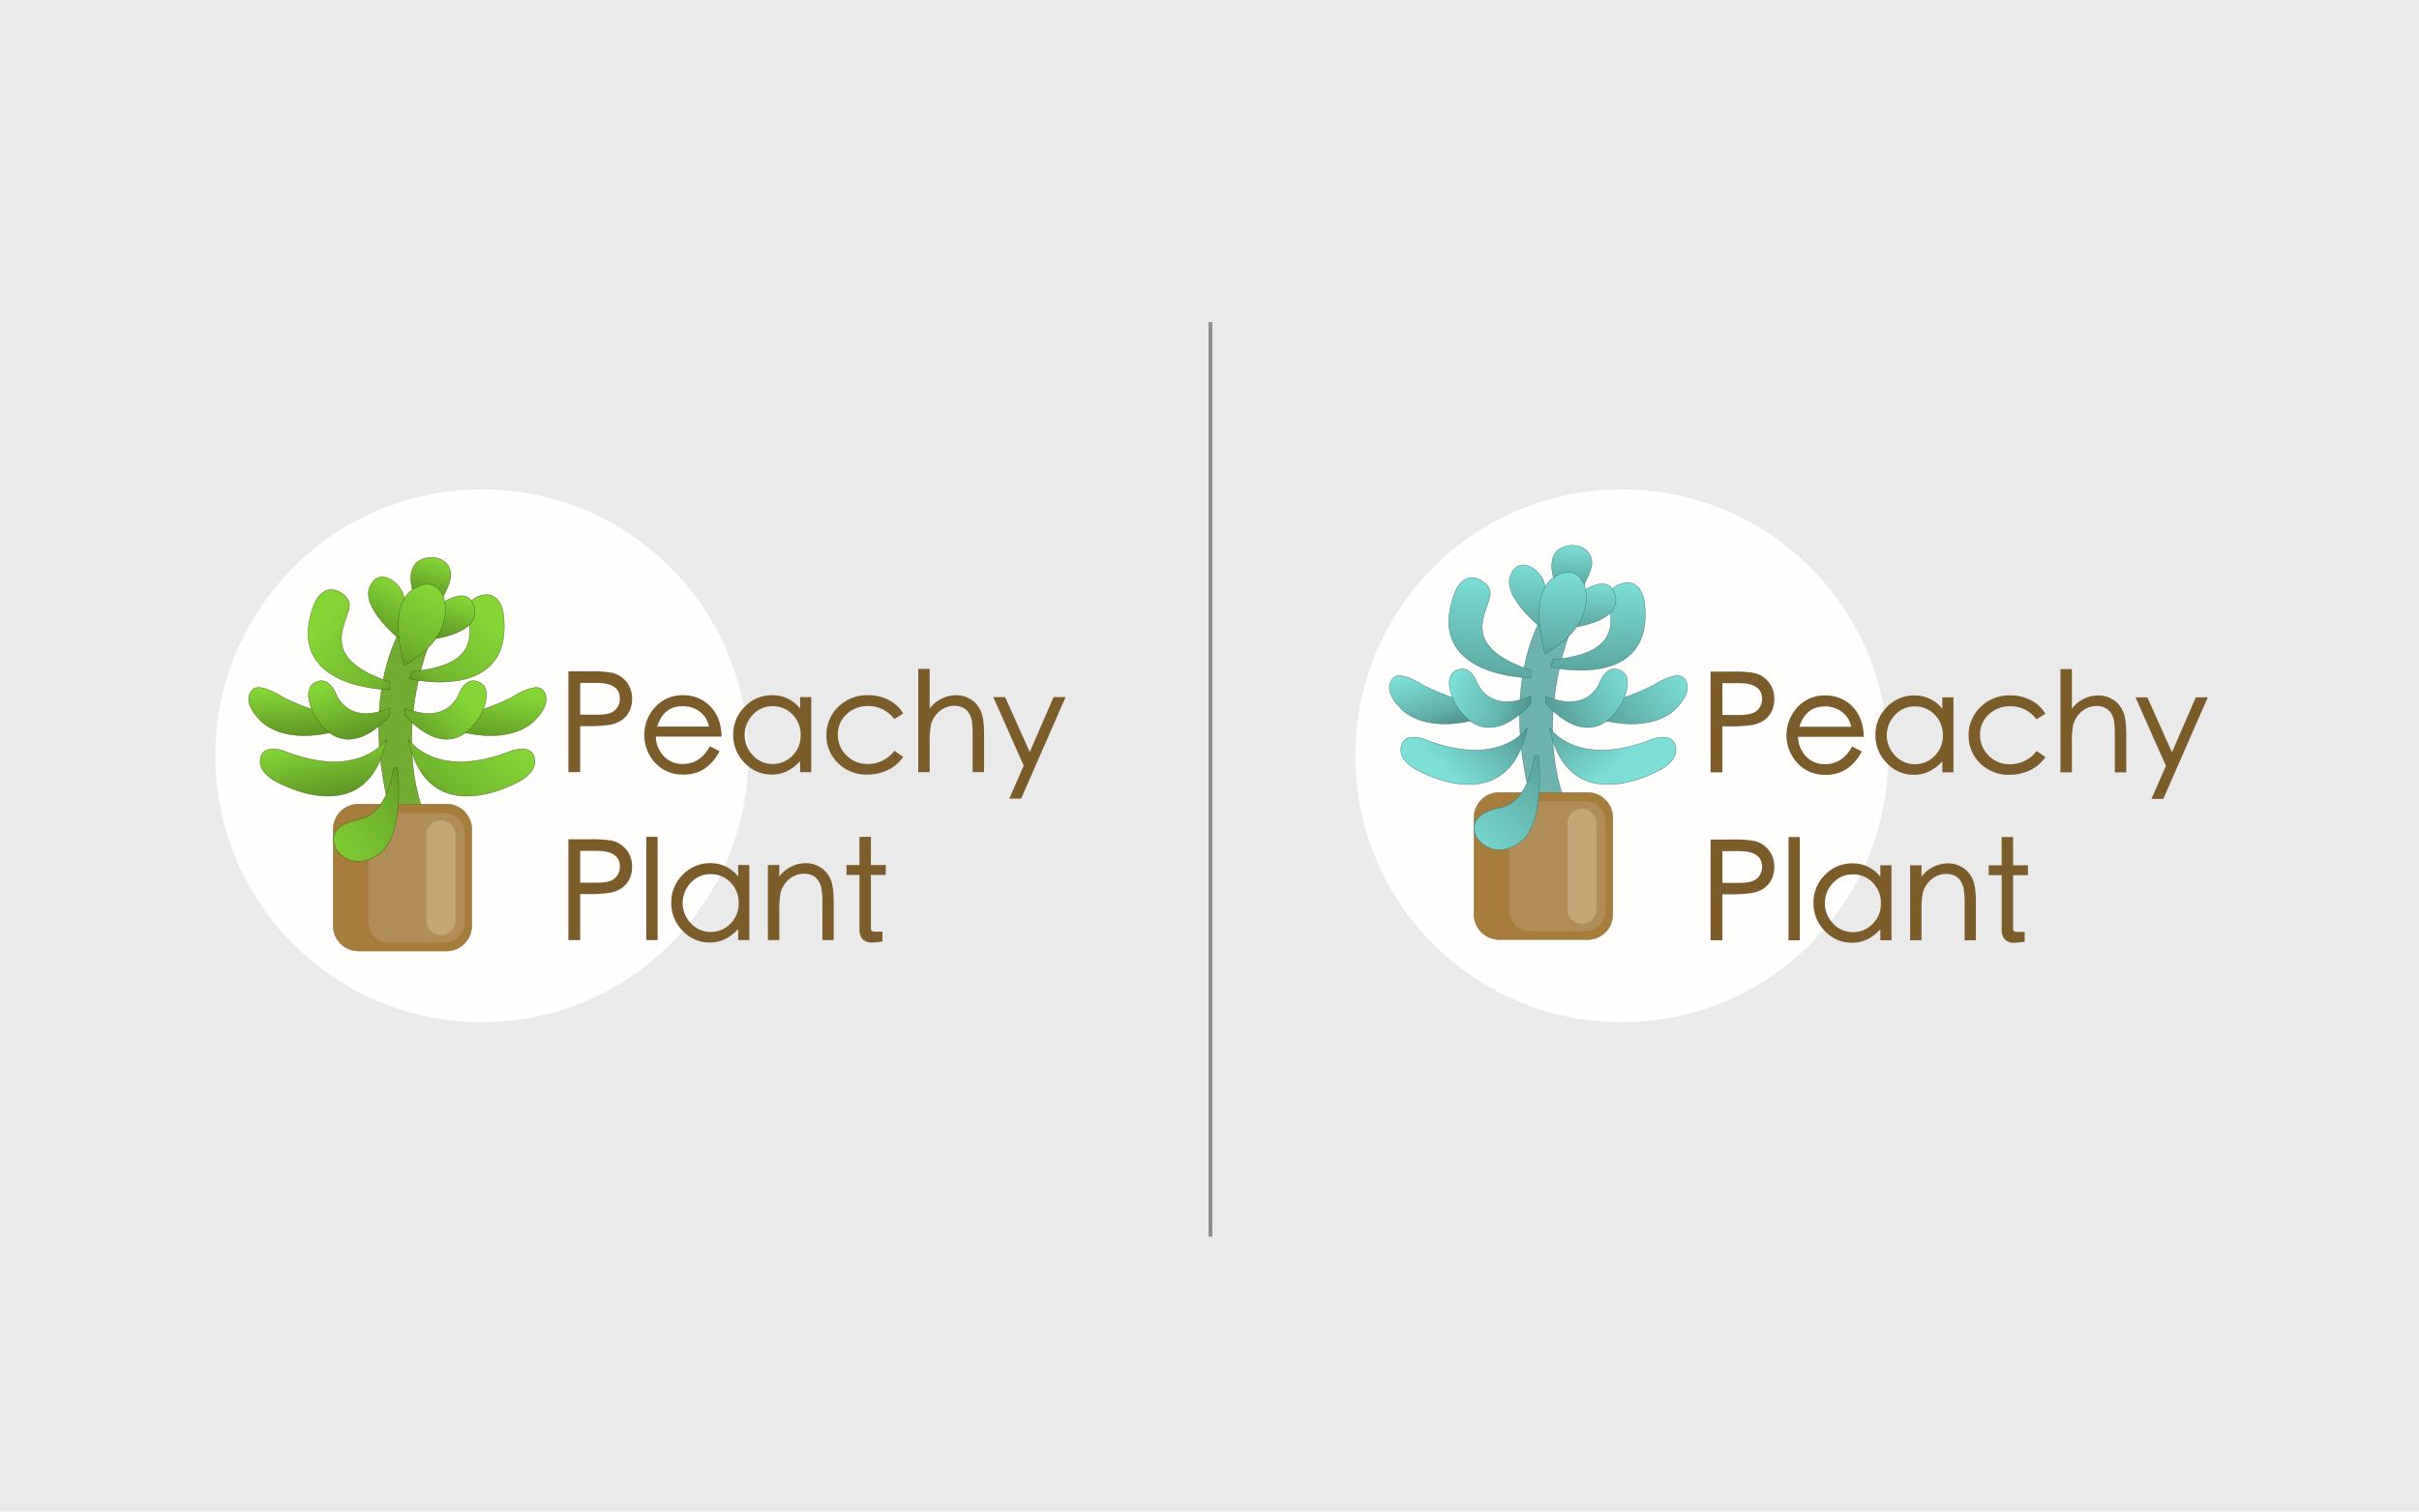
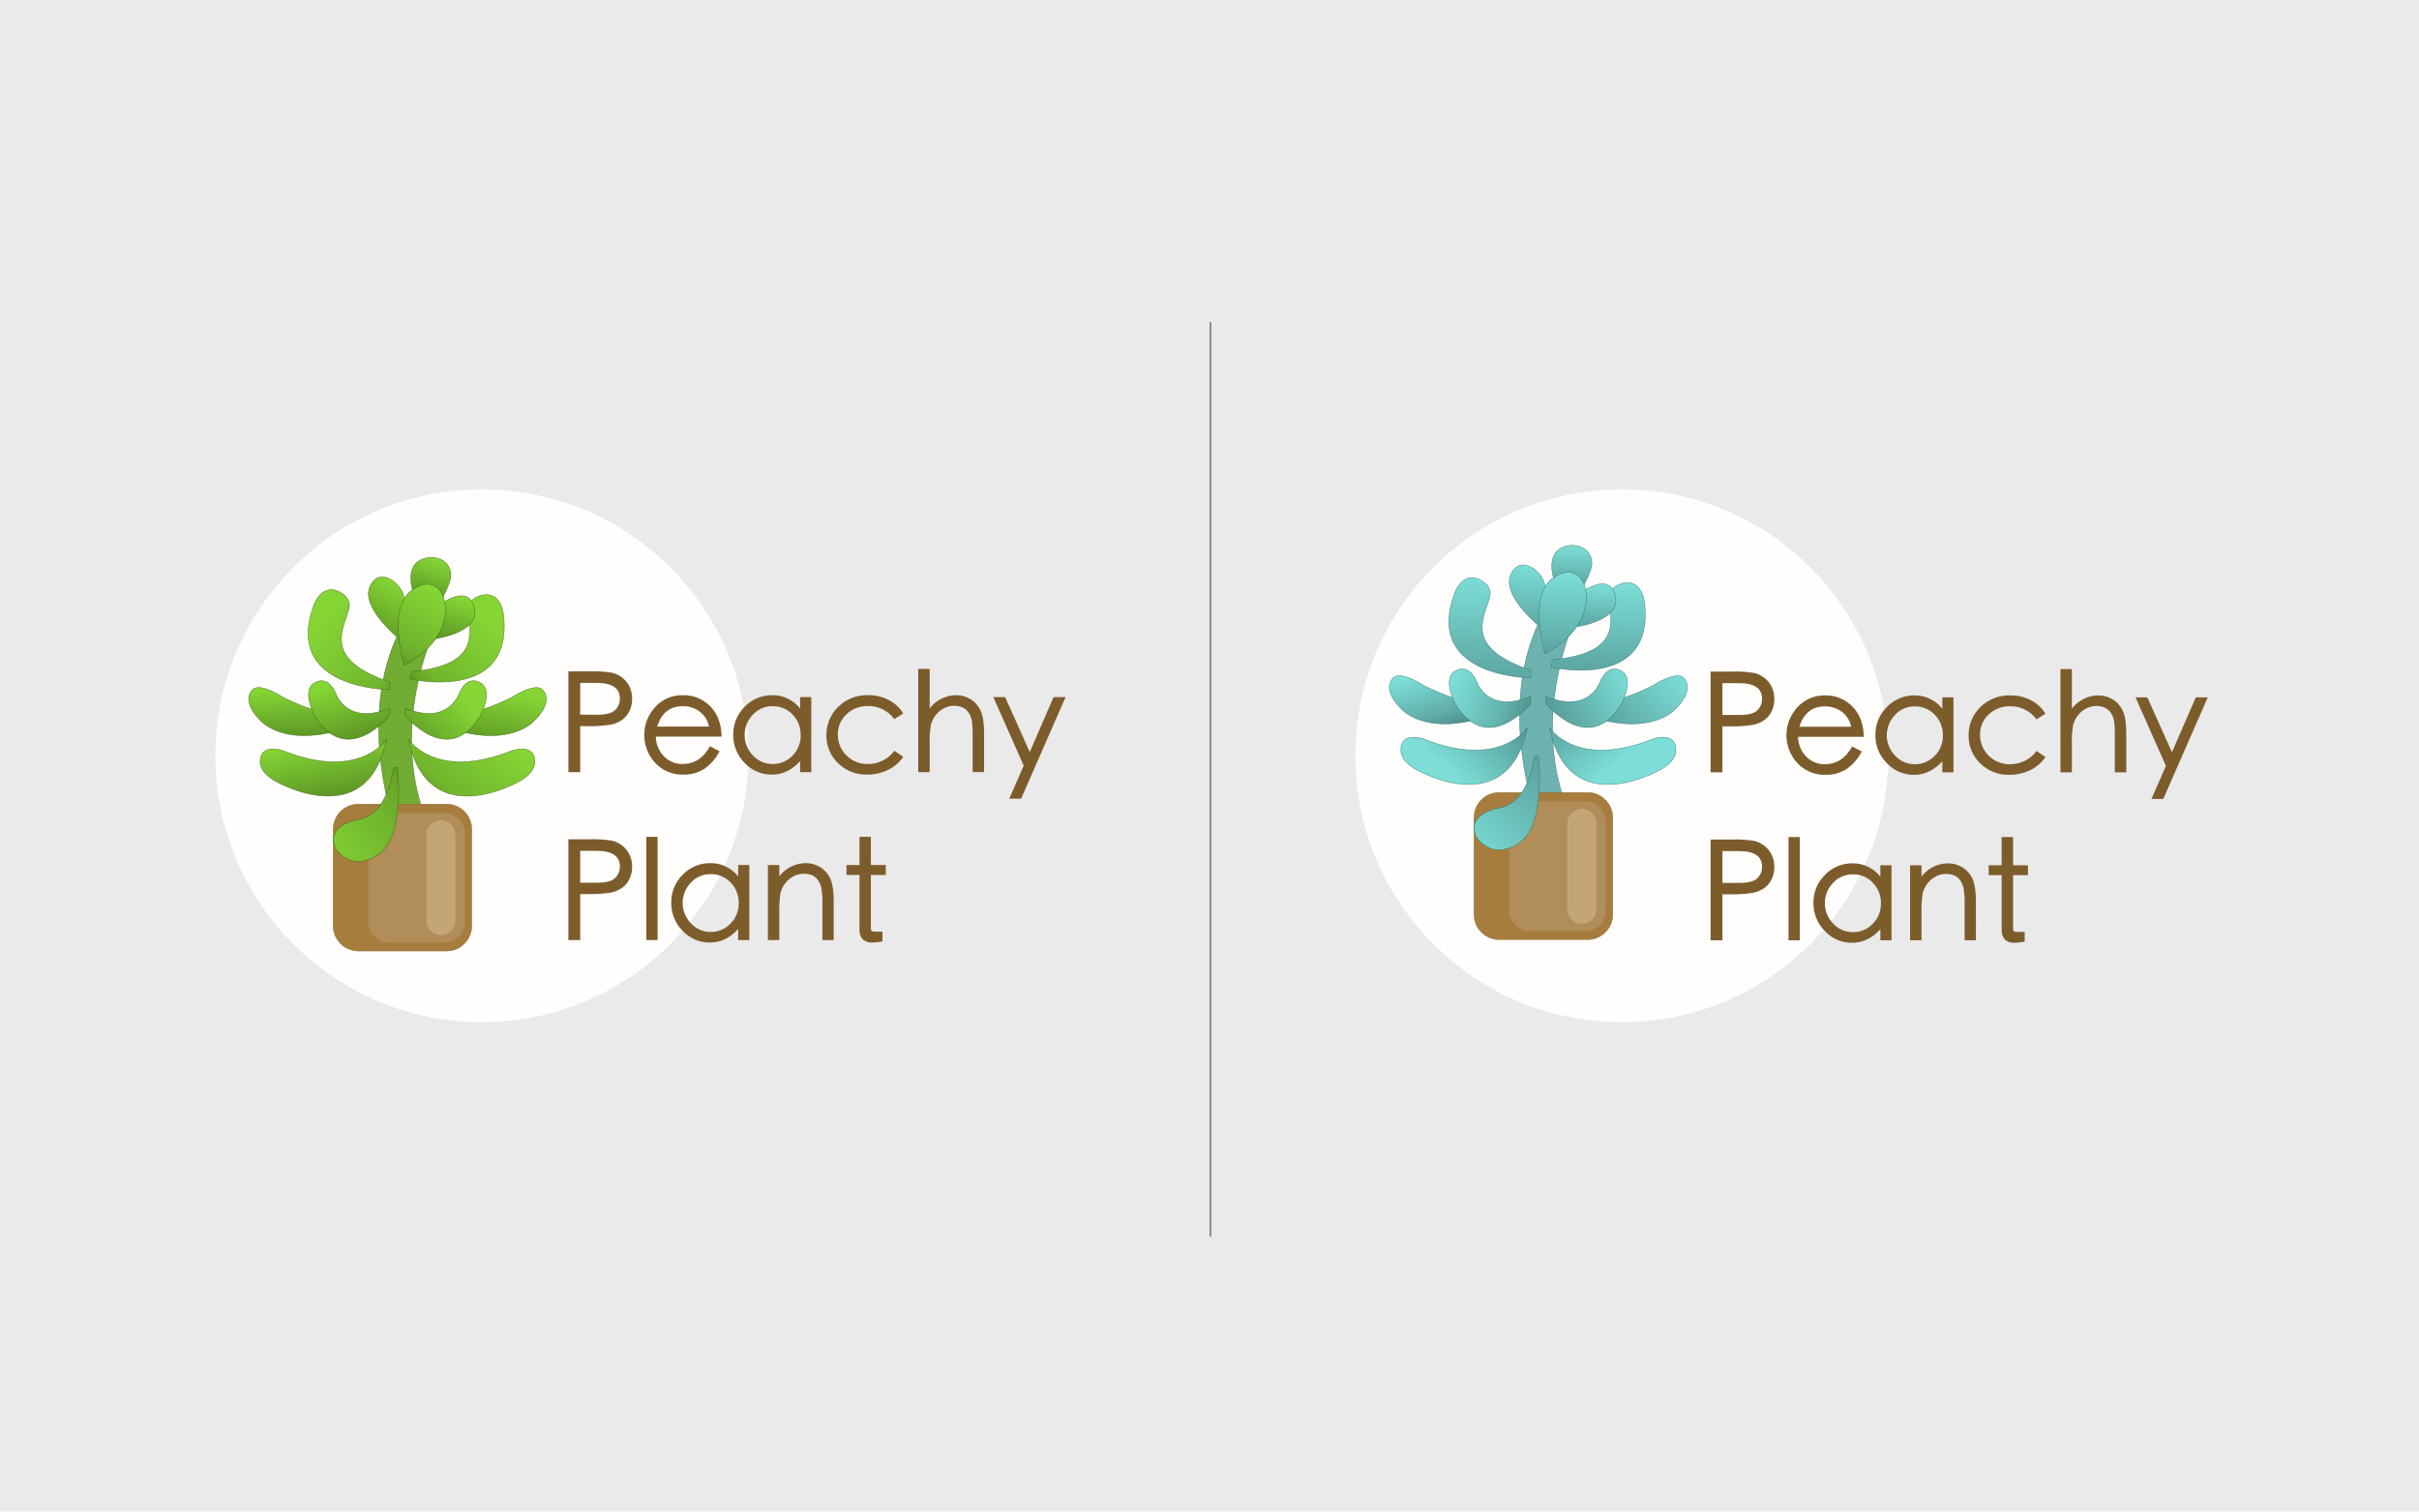
<svg xmlns="http://www.w3.org/2000/svg" xmlns:xlink="http://www.w3.org/1999/xlink" width="1280" height="800" viewBox="0 0 1280 800">
  <defs>
    <linearGradient id="linear-gradient" x1="0.5" x2="1.136" y2="1.473" gradientUnits="objectBoundingBox">
      <stop offset="0" stop-color="#85d535" />
      <stop offset="0.296" stop-color="#71b62d" />
      <stop offset="1" stop-color="#436b1b" />
    </linearGradient>
    <linearGradient id="linear-gradient-2" x1="0.861" y1="0.117" x2="-0.247" y2="0.718" gradientUnits="objectBoundingBox">
      <stop offset="0" stop-color="#85d535" />
      <stop offset="0.672" stop-color="#71b62d" />
      <stop offset="1" stop-color="#436b1b" />
    </linearGradient>
    <linearGradient id="linear-gradient-3" x1="0.5" x2="1.607" y2="1.118" gradientUnits="objectBoundingBox">
      <stop offset="0" stop-color="#85d535" />
      <stop offset="0.585" stop-color="#71b62d" />
      <stop offset="1" stop-color="#436b1b" />
    </linearGradient>
    <linearGradient id="linear-gradient-4" x1="0.5" x2="-0.461" y2="1" gradientUnits="objectBoundingBox">
      <stop offset="0" stop-color="#85d535" />
      <stop offset="0.612" stop-color="#71b62d" />
      <stop offset="1" stop-color="#436b1b" />
    </linearGradient>
    <linearGradient id="linear-gradient-5" x2="0.788" y2="1.662" xlink:href="#linear-gradient" />
    <linearGradient id="linear-gradient-6" x2="1.124" y2="1.487" xlink:href="#linear-gradient" />
    <linearGradient id="linear-gradient-7" x2="-0.284" y2="1.595" xlink:href="#linear-gradient" />
    <linearGradient id="linear-gradient-8" x2="0" y2="1.617" xlink:href="#linear-gradient" />
    <linearGradient id="linear-gradient-10" x2="-0.931" y2="1" xlink:href="#linear-gradient" />
    <linearGradient id="linear-gradient-12" x1="0.5" x2="0" y2="1.617" gradientUnits="objectBoundingBox">
      <stop offset="0" stop-color="#85d535" />
      <stop offset="0.449" stop-color="#71b62d" />
      <stop offset="1" stop-color="#436b1b" />
    </linearGradient>
    <linearGradient id="linear-gradient-13" x1="-0.285" y1="1.051" x2="1.306" y2="-0.287" gradientUnits="objectBoundingBox">
      <stop offset="0" stop-color="#85d535" />
      <stop offset="0.544" stop-color="#71b62d" />
      <stop offset="0.722" stop-color="#68a729" />
      <stop offset="1" stop-color="#436b1b" />
    </linearGradient>
    <linearGradient id="linear-gradient-14" x1="0.141" y1="0.241" x2="1.263" y2="-0.28" gradientUnits="objectBoundingBox">
      <stop offset="0" stop-color="#7cded7" />
      <stop offset="0.669" stop-color="#579b97" />
      <stop offset="1" stop-color="#3e6f6c" />
    </linearGradient>
    <linearGradient id="linear-gradient-15" x1="0.863" x2="-0.578" y2="-0.763" gradientUnits="objectBoundingBox">
      <stop offset="0" stop-color="#7cded7" />
      <stop offset="0.743" stop-color="#49827e" />
      <stop offset="1" stop-color="#3e6f6c" />
    </linearGradient>
    <linearGradient id="linear-gradient-16" x1="0.5" x2="0.429" y2="1.978" gradientUnits="objectBoundingBox">
      <stop offset="0" stop-color="#7cded7" />
      <stop offset="1" stop-color="#3e6f6c" />
    </linearGradient>
    <linearGradient id="linear-gradient-18" x1="0.212" x2="1.044" y2="1" gradientUnits="objectBoundingBox">
      <stop offset="0" stop-color="#7cded7" />
      <stop offset="0.538" stop-color="#61ada8" />
      <stop offset="1" stop-color="#3e6f6c" />
    </linearGradient>
    <linearGradient id="linear-gradient-19" x1="0.115" x2="1.454" y2="0.385" gradientUnits="objectBoundingBox">
      <stop offset="0" stop-color="#7cded7" />
      <stop offset="0.474" stop-color="#66b7b1" />
      <stop offset="1" stop-color="#3e6f6c" />
    </linearGradient>
    <linearGradient id="linear-gradient-20" x1="1" y1="0.132" x2="-0.56" y2="0.654" xlink:href="#linear-gradient-16" />
    <linearGradient id="linear-gradient-23" x1="0.936" y1="-0.126" x2="-0.499" y2="0.323" gradientUnits="objectBoundingBox">
      <stop offset="0" stop-color="#7cded7" />
      <stop offset="0.892" stop-color="#4f8d89" />
      <stop offset="1" stop-color="#3e6f6c" />
    </linearGradient>
    <linearGradient id="linear-gradient-26" x1="0.074" y1="1.22" x2="1.252" y2="-0.397" gradientUnits="objectBoundingBox">
      <stop offset="0" stop-color="#7cded7" />
      <stop offset="0.711" stop-color="#5da6a1" />
      <stop offset="1" stop-color="#3e6f6c" />
    </linearGradient>
    <clipPath id="clip-Logo">
      <rect width="1280" height="800" />
    </clipPath>
  </defs>
  <g id="Logo" clip-path="url(#clip-Logo)">
    <rect width="1280" height="800" fill="#eaeaea" />
    <circle id="Ellipse_14" data-name="Ellipse 14" cx="141" cy="141" r="141" transform="translate(113.962 259)" fill="#fffefc" />
    <g id="top_left_logo" data-name="top left logo" transform="translate(131.58 295)">
      <path id="trunk" d="M82.177,139.489C64.848,92.29,86.063,45.04,86.063,45.04l-15.34-6.467c-24.731,44.733-5.886,100.916-5.886,100.916Z" transform="translate(10.855 -2.86)" fill="#70ad32" stroke="#395a0d" stroke-miterlimit="10" stroke-width="0.2" />
      <g id="pot" transform="translate(44.737 130.603)">
        <path id="Path_16" data-name="Path 16" d="M13.312,0H59.98A13.312,13.312,0,0,1,73.292,13.312V64.421A13.312,13.312,0,0,1,59.98,77.733H13.312A13.458,13.458,0,0,1,6.3,75.741,13.2,13.2,0,0,1,0,64.421V13.312A13.312,13.312,0,0,1,13.312,0Z" fill="#a67d3d" stroke="#7e5c28" stroke-width="0.2" />
      </g>
      <path id="leaf" d="M95.607,66.763s-14.291,22.059-54.656,5.91c0,0-12.149-4.325-12.13,5.912.019,6.2,8.091,10.235,8.091,10.235S85.352,117.077,95.607,66.763Z" transform="translate(-22.747 29.64)" stroke="#395a0d" stroke-miterlimit="10" stroke-width="0.2" fill="url(#linear-gradient)" />
      <path id="leaf-2" d="M65.316,66.763s14.293,22.059,54.658,5.91c0,0,12.147-4.325,12.13,5.912-.019,6.2-8.093,10.235-8.093,10.235S75.57,117.077,65.316,66.763Z" transform="translate(19.328 29.64)" stroke="#395a0d" stroke-miterlimit="10" stroke-width="0.2" fill="url(#linear-gradient-2)" />
      <path id="leaf-3" d="M83.873,82.867s-56.512,0-40.363-44.4c0,0,3.546-10.928,12.11-8.073,0,0,8.291,2.807,6.622,9.617-2.583,10.56-14.7,26.7,21.633,38.817Z" transform="translate(-9.158 -12.843)" stroke="#395a0d" stroke-miterlimit="10" stroke-width="0.2" fill="url(#linear-gradient-3)" />
      <path id="leaf-4" d="M65.644,75.751s55,13,49.5-33.921c0,0-.937-11.451-9.925-10.638,0,0-8.717.822-8.661,7.839.086,10.872,8.16,29.374-29.984,32.8Z" transform="translate(19.706 -11.418)" stroke="#395a0d" stroke-miterlimit="10" stroke-width="0.2" fill="url(#linear-gradient-4)" />
      <path id="leaf-5" d="M94.825,68.4S76.5,75.3,44.2,59.152c0,0-12.269-8.073-16.145-4.037-6.355,6.612,4.035,16.149,4.035,16.149S48.238,91.444,94.825,68.4Z" transform="translate(-26 14.908)" stroke="#395a0d" stroke-miterlimit="10" stroke-width="0.2" fill="url(#linear-gradient-5)" />
      <path id="leaf-6" d="M83.755,70.587s-22.832,28.539-39.952,0c0,0-6.958-13.027,0-17.12,7.66-4.506,11.413,5.707,11.413,5.707S60.925,76.3,83.755,66.8Z" transform="translate(-9.04 12.987)" stroke="#395a0d" stroke-miterlimit="10" stroke-width="0.2" fill="url(#linear-gradient-6)" />
      <path id="leaf-7" d="M67.191,68.4s18.328,6.9,50.622-9.245c0,0,12.269-8.073,16.145-4.037,6.355,6.612-4.032,16.149-4.032,16.149S113.776,91.444,67.191,68.4Z" transform="translate(21.49 14.908)" stroke="#395a0d" stroke-miterlimit="10" stroke-width="0.2" fill="url(#linear-gradient-7)" />
      <path id="leaf-8" d="M73.706,61.224S50.375,43.316,56.442,31.369c4.5-8.859,12.427-2.153,12.427-2.153s6.3,4.523,5.5,11.434C73.685,46.429,71.48,47.912,73.706,61.224Z" transform="translate(7.937 -16.452)" stroke="#395a0d" stroke-miterlimit="10" stroke-width="0.2" fill="url(#linear-gradient-8)" />
      <path id="leaf-9" d="M70.205,54.642s29.054-2.607,23.947-17.923c-4.035-12.11-19.114.36-19.114.36S78.009,44.79,70.205,54.642Z" transform="translate(24.965 -11.097)" stroke="#395a0d" stroke-miterlimit="10" stroke-width="0.2" fill="url(#linear-gradient-8)" />
      <path id="leaf-10" d="M64.454,70.587s22.834,28.539,39.954,0c0,0,6.956-13.027,0-17.12-7.66-4.506-11.415,5.707-11.415,5.707S87.286,76.3,64.454,66.8Z" transform="translate(18.335 12.987)" stroke="#395a0d" stroke-miterlimit="10" stroke-width="0.2" fill="url(#linear-gradient-10)" />
      <path id="leaf-11" d="M82.416,43.76s4.635-8.265,4.635-12.3c0-8.073-8.924-11.682-16.145-8.073-8.073,4.035-4.037,16.147-4.037,16.147S78.377,31.649,82.416,43.76Z" transform="translate(19.956 -21.985)" stroke="#395a0d" stroke-miterlimit="10" stroke-width="0.2" fill="url(#linear-gradient-8)" />
      <path id="leaf-12" d="M65.928,71.508C94.46,55.858,86.744,35.539,86.744,35.539S82.919,23.36,70.668,31.22c-14.39,9.236-4.741,40.288-4.741,40.288Z" transform="translate(16.383 -14.384)" stroke="#395a0d" stroke-miterlimit="10" stroke-width="0.2" fill="url(#linear-gradient-12)" />
      <rect id="pot-2" width="51.034" height="68.623" rx="11" transform="translate(63.341 135.263)" fill="#b18e59" />
      <path id="pot-3" d="M77.361,86.638h0a7.677,7.677,0,0,1,7.677,7.677v45.409a7.677,7.677,0,0,1-7.677,7.677h0a7.677,7.677,0,0,1-7.675-7.677V94.315A7.677,7.677,0,0,1,77.361,86.638Z" transform="translate(24.367 52.555)" fill="#c4a676" />
      <path id="leaf-13" d="M78.5,73.723s-2.127,24.093-17.962,27.26c-20.181,4.032-12.108,16.145-12.108,16.145s8.071,12.11,22.364,2.28c14.323-9.856,9.929-45.685,9.929-45.685Z" transform="translate(-1.974 37.665)" stroke="#395a0d" stroke-miterlimit="10" stroke-width="0.2" fill="url(#linear-gradient-13)" />
      <g id="title_text" data-name="title text" transform="translate(169.175 59.02)">
        <path id="peachy_plant" data-name="peachy plant" d="M102.8,46.158h10.928a63.275,63.275,0,0,1,12.239.728,14.327,14.327,0,0,1,5.356,2.622,13.272,13.272,0,0,1,3.824,4.736,14.434,14.434,0,0,1,1.384,6.411,14.764,14.764,0,0,1-1.348,6.411,12.312,12.312,0,0,1-3.86,4.7,15.628,15.628,0,0,1-6.157,2.622,72.6,72.6,0,0,1-12.9.764h-3.206V99.488H102.8Zm6.265,22.95h8.306q7.36.145,10.018-2.332a8.11,8.11,0,0,0,2.659-6.194q0-8.306-12.239-8.306h-8.743Zm74.825,11.583H149.063a15.356,15.356,0,0,0,4.407,10.528,13.3,13.3,0,0,0,9.654,3.972q9.546,0,14.573-9.4l5.1,2.624a24.929,24.929,0,0,1-8.089,9.361,20.046,20.046,0,0,1-11.148,3.025,19.488,19.488,0,0,1-14.788-6.157,21.763,21.763,0,0,1,.037-29.689,19.2,19.2,0,0,1,14.534-6.194,19.616,19.616,0,0,1,14.5,5.865Q183.67,70.491,183.889,80.691Zm-6.7-5.318a12.8,12.8,0,0,0-4.954-7.942,14.624,14.624,0,0,0-8.889-2.842q-10.2,0-13.553,10.784ZM231.32,99.488h-5.9V93.66q-6.485,7.14-14.937,7.141a19.385,19.385,0,0,1-14.461-6.231,20.657,20.657,0,0,1-6.011-14.864,20.339,20.339,0,0,1,6.048-14.788,19.889,19.889,0,0,1,14.754-6.157,18.306,18.306,0,0,1,14.608,7.068V59.782h5.9Zm-20.4-4.3a14.23,14.23,0,0,0,10.42-4.373,14.784,14.784,0,0,0,4.37-10.892A15.033,15.033,0,0,0,221.412,69a14.137,14.137,0,0,0-10.53-4.409,13.927,13.927,0,0,0-10.528,4.553,15.493,15.493,0,0,0,.073,21.495A14.031,14.031,0,0,0,210.918,95.191Zm69.07-3.789a20.273,20.273,0,0,1-8.2,6.995,25.263,25.263,0,0,1-10.965,2.4,21.022,21.022,0,0,1-15.337-6.048,19.941,19.941,0,0,1-6.157-14.791,20.475,20.475,0,0,1,6.194-14.971,21.62,21.62,0,0,1,16.029-6.231A22.978,22.978,0,0,1,272.3,61.313a18.977,18.977,0,0,1,7.686,7.139l-4.736,2.986a16.728,16.728,0,0,0-13.914-6.919,15.91,15.91,0,0,0-11.367,4.334A14.2,14.2,0,0,0,245.38,79.6a15.141,15.141,0,0,0,4.517,11,15.388,15.388,0,0,0,11.441,4.59A17.386,17.386,0,0,0,275.325,88.2Zm42.768,8.086h-6.048V80.547a62.416,62.416,0,0,0-.327-7.8,11.751,11.751,0,0,0-1.494-4.263,7.839,7.839,0,0,0-3.169-3.059,10.168,10.168,0,0,0-4.81-1.057,11.538,11.538,0,0,0-5.354,1.311,13.11,13.11,0,0,0-4.37,3.643,13.668,13.668,0,0,0-2.515,4.954,50.221,50.221,0,0,0-.691,10.491V99.488H287.93V44.845h6.048V65.756a17.79,17.79,0,0,1,13.987-6.995,14.245,14.245,0,0,1,7.8,2.222,13.751,13.751,0,0,1,5.247,6.121q1.747,3.9,1.748,11.985Zm43.132-39.706-23.534,53.769h-6.265l7.649-17.486-16.1-36.283H333.9l13.04,29.071,12.605-29.071ZM102.8,135.044h10.928a63.444,63.444,0,0,1,12.239.728,14.331,14.331,0,0,1,5.356,2.624,13.247,13.247,0,0,1,3.824,4.734,14.446,14.446,0,0,1,1.384,6.411,14.765,14.765,0,0,1-1.348,6.411,12.3,12.3,0,0,1-3.86,4.7,15.632,15.632,0,0,1-6.157,2.624,73.011,73.011,0,0,1-12.9.764h-3.206v24.334H102.8Zm6.265,22.95h8.306q7.36.145,10.018-2.332a8.105,8.105,0,0,0,2.659-6.192q0-8.306-12.239-8.306h-8.743Zm40.946,30.382h-5.974V133.732h5.974Zm48.522,0h-5.9v-5.828q-6.485,7.14-14.935,7.139a19.384,19.384,0,0,1-14.463-6.228,20.669,20.669,0,0,1-6.011-14.864A20.353,20.353,0,0,1,163.27,153.8a19.9,19.9,0,0,1,14.754-6.155,18.307,18.307,0,0,1,14.608,7.066v-6.048h5.9Zm-20.4-4.3a14.218,14.218,0,0,0,10.418-4.37,14.788,14.788,0,0,0,4.373-10.894,15.051,15.051,0,0,0-4.3-10.928,14.141,14.141,0,0,0-10.528-4.407,13.916,13.916,0,0,0-10.528,4.553,15.484,15.484,0,0,0,.073,21.493A14.031,14.031,0,0,0,178.134,184.076Zm65.061,4.3h-5.974V169.432a41.73,41.73,0,0,0-.62-8.924,11.689,11.689,0,0,0-1.821-4.009,7.33,7.33,0,0,0-3.059-2.439,11.379,11.379,0,0,0-4.517-.8,11.252,11.252,0,0,0-5.21,1.313,13.1,13.1,0,0,0-4.37,3.643,13.667,13.667,0,0,0-2.515,4.954,50.215,50.215,0,0,0-.691,10.491v14.717h-6.048V148.667h6.048v5.974a17.781,17.781,0,0,1,13.988-6.993,14.21,14.21,0,0,1,7.8,2.222,13.721,13.721,0,0,1,5.247,6.119q1.747,3.9,1.748,11.985Zm27.54-34.462h-7.869v27.831q0,1.531.437,1.858a4.425,4.425,0,0,0,2.187.329h3.5V189.1a35,35,0,0,1-5.318.583,6.95,6.95,0,0,1-5.173-1.712,7.537,7.537,0,0,1-1.677-5.428V153.914H249.97v-5.247h6.848V133.732h6.048v14.935h7.869Z" transform="translate(-102.799 -44.845)" fill="#7d5c2c" />
      </g>
    </g>
    <g id="Group_27" data-name="Group 27" transform="translate(9.156 99)">
      <circle id="Ellipse_15" data-name="Ellipse 15" cx="141" cy="141" r="141" transform="translate(708 160)" fill="#fffefc" />
      <g id="Group_26" data-name="Group 26" transform="translate(-47.622 95.642)">
        <g id="Group_25" data-name="Group 25">
          <g id="Group_24" data-name="Group 24" transform="translate(-126 32)">
            <g id="right_top_logo" data-name="right top logo" transform="translate(146.801 -28.625)">
              <g id="top_right_logo" data-name="top right logo" transform="translate(752.821 90.625)">
                <path id="trunk-2" data-name="trunk" d="M82.214,139.646c-17.356-47.272,3.892-94.6,3.892-94.6L70.743,38.573c-24.769,44.8-5.9,101.073-5.9,101.073Z" transform="translate(10.963 -2.805)" fill="#6db2ae" stroke="#266f6a" stroke-miterlimit="10" stroke-width="0.2" />
                <g id="pot-2-2" data-name="pot" transform="translate(44.807 130.807)">
                  <path id="Path_16-2" data-name="Path 16" d="M13.333,0H60.073A13.333,13.333,0,0,1,73.406,13.333V64.522A13.333,13.333,0,0,1,60.073,77.855H13.333a13.479,13.479,0,0,1-7.02-2A13.225,13.225,0,0,1,0,64.522V13.333A13.333,13.333,0,0,1,13.333,0Z" transform="translate(0 0)" fill="#a67d3d" stroke="#7e5c28" stroke-width="0.2" />
                </g>
                <path id="leaf-2-2" data-name="leaf" d="M95.711,66.763S81.4,88.856,40.969,72.682c0,0-12.168-4.332-12.148,5.921.019,6.208,8.1,10.251,8.1,10.251S85.44,117.155,95.711,66.763Z" transform="translate(-22.738 29.791)" stroke="#266f6a" stroke-miterlimit="10" stroke-width="0.2" fill="url(#linear-gradient-14)" />
                <path id="leaf-2-3" data-name="leaf-2" d="M65.316,66.763s14.315,22.093,54.743,5.919c0,0,12.166-4.332,12.148,5.921-.019,6.208-8.105,10.251-8.105,10.251S75.586,117.155,65.316,66.763Z" transform="translate(19.46 29.791)" stroke="#266f6a" stroke-miterlimit="10" stroke-width="0.2" fill="url(#linear-gradient-15)" />
                <path id="leaf-3-2" data-name="leaf-3" d="M83.94,82.95s-56.6,0-40.426-44.473c0,0,3.551-10.945,12.129-8.086,0,0,8.3,2.812,6.633,9.632C59.689,50.6,47.558,66.769,83.943,78.9Z" transform="translate(-9.109 -12.817)" stroke="#266f6a" stroke-miterlimit="10" stroke-width="0.2" fill="url(#linear-gradient-16)" />
                <path id="leaf-4-2" data-name="leaf-4" d="M65.644,75.821s55.084,13.024,49.577-33.974c0,0-.938-11.469-9.94-10.654,0,0-8.731.824-8.675,7.851.086,10.889,8.172,29.42-30.03,32.849Z" transform="translate(19.84 -11.387)" stroke="#266f6a" stroke-miterlimit="10" stroke-width="0.2" fill="url(#linear-gradient-16)" />
                <path id="leaf-5-2" data-name="leaf-5" d="M94.932,68.419s-18.356,6.913-50.7-9.259c0,0-12.289-8.086-16.17-4.043C21.7,61.739,32.1,71.291,32.1,71.291S48.272,91.5,94.932,68.419Z" transform="translate(-26 15.016)" stroke="#266f6a" stroke-miterlimit="10" stroke-width="0.2" fill="url(#linear-gradient-18)" />
                <path id="leaf-6-2" data-name="leaf-6" d="M83.822,70.615s-22.867,28.584-40.014,0c0,0-6.969-13.048,0-17.147,7.672-4.513,11.43,5.716,11.43,5.716s5.718,17.151,28.584,7.642Z" transform="translate(-8.99 13.089)" stroke="#266f6a" stroke-miterlimit="10" stroke-width="0.2" fill="url(#linear-gradient-19)" />
                <path id="leaf-7-2" data-name="leaf-7" d="M67.191,68.419s18.356,6.913,50.7-9.259c0,0,12.289-8.086,16.17-4.043,6.365,6.622-4.039,16.174-4.039,16.174S113.848,91.5,67.191,68.419Z" transform="translate(21.628 15.016)" stroke="#266f6a" stroke-miterlimit="10" stroke-width="0.2" fill="url(#linear-gradient-20)" />
                <path id="leaf-8-2" data-name="leaf-8" d="M73.735,61.278s-23.368-17.936-17.291-29.9C60.946,22.5,68.89,29.22,68.89,29.22s6.311,4.53,5.5,11.452C73.713,46.46,71.505,47.945,73.735,61.278Z" transform="translate(8.035 -16.436)" stroke="#266f6a" stroke-miterlimit="10" stroke-width="0.2" fill="url(#linear-gradient-16)" />
                <path id="leaf-9-2" data-name="leaf-9" d="M70.205,54.678s29.1-2.611,23.984-17.951c-4.041-12.129-19.143.36-19.143.36S78.021,44.811,70.205,54.678Z" transform="translate(25.113 -11.066)" stroke="#266f6a" stroke-miterlimit="10" stroke-width="0.2" fill="url(#linear-gradient-16)" />
                <path id="leaf-10-2" data-name="leaf-10" d="M64.454,70.615s22.869,28.584,40.016,0c0,0,6.967-13.048,0-17.147-7.672-4.513-11.433,5.716-11.433,5.716s-5.716,17.151-28.584,7.642Z" transform="translate(18.464 13.089)" stroke="#266f6a" stroke-miterlimit="10" stroke-width="0.2" fill="url(#linear-gradient-23)" />
                <path id="leaf-11-2" data-name="leaf-11" d="M82.441,43.794s4.642-8.278,4.642-12.321c0-8.086-8.938-11.7-16.17-8.086-8.086,4.041-4.043,16.172-4.043,16.172S78.4,31.665,82.441,43.794Z" transform="translate(20.09 -21.985)" stroke="#266f6a" stroke-miterlimit="10" stroke-width="0.2" fill="url(#linear-gradient-16)" />
                <path id="leaf-12-2" data-name="leaf-12" d="M65.933,71.575C94.51,55.9,86.782,35.55,86.782,35.55s-3.832-12.2-16.1-4.325c-14.413,9.25-4.748,40.35-4.748,40.35Z" transform="translate(16.506 -14.362)" stroke="#266f6a" stroke-miterlimit="10" stroke-width="0.2" fill="url(#linear-gradient-16)" />
                <rect id="pot-2-3" data-name="pot-2" width="51.113" height="68.73" rx="11" transform="translate(63.439 135.474)" fill="#b18e59" />
                <path id="pot-3-2" data-name="pot-3" d="M77.373,86.638h0a7.689,7.689,0,0,1,7.689,7.689v45.48a7.689,7.689,0,0,1-7.689,7.689h0a7.689,7.689,0,0,1-7.687-7.689V94.327A7.689,7.689,0,0,1,77.373,86.638Z" transform="translate(24.513 52.772)" fill="#c4a676" />
                <path id="leaf-13-2" data-name="leaf-13" d="M78.553,73.723s-2.13,24.131-17.99,27.3c-20.213,4.039-12.127,16.17-12.127,16.17s8.084,12.129,22.4,2.283c14.346-9.871,9.945-45.756,9.945-45.756Z" transform="translate(-1.904 37.838)" stroke="#266f6a" stroke-miterlimit="10" stroke-width="0.2" fill="url(#linear-gradient-26)" />
              </g>
            </g>
          </g>
          <g id="title_text-2" data-name="title text" transform="translate(943.609 159.492)">
            <path id="peachy_plant-2" data-name="peachy plant" d="M102.8,46.158h10.928a63.275,63.275,0,0,1,12.239.728,14.327,14.327,0,0,1,5.356,2.622,13.272,13.272,0,0,1,3.824,4.736,14.434,14.434,0,0,1,1.384,6.411,14.764,14.764,0,0,1-1.348,6.411,12.312,12.312,0,0,1-3.86,4.7,15.628,15.628,0,0,1-6.157,2.622,72.6,72.6,0,0,1-12.9.764h-3.206V99.488H102.8Zm6.265,22.95h8.306q7.36.145,10.018-2.332a8.11,8.11,0,0,0,2.659-6.194q0-8.306-12.239-8.306h-8.743Zm74.825,11.583H149.063a15.356,15.356,0,0,0,4.407,10.528,13.3,13.3,0,0,0,9.654,3.972q9.546,0,14.573-9.4l5.1,2.624a24.929,24.929,0,0,1-8.089,9.361,20.046,20.046,0,0,1-11.148,3.025,19.488,19.488,0,0,1-14.788-6.157,21.763,21.763,0,0,1,.037-29.689,19.2,19.2,0,0,1,14.534-6.194,19.616,19.616,0,0,1,14.5,5.865Q183.67,70.491,183.889,80.691Zm-6.7-5.318a12.8,12.8,0,0,0-4.954-7.942,14.624,14.624,0,0,0-8.889-2.842q-10.2,0-13.553,10.784ZM231.32,99.488h-5.9V93.66q-6.485,7.14-14.937,7.141a19.385,19.385,0,0,1-14.461-6.231,20.657,20.657,0,0,1-6.011-14.864,20.339,20.339,0,0,1,6.048-14.788,19.889,19.889,0,0,1,14.754-6.157,18.306,18.306,0,0,1,14.608,7.068V59.782h5.9Zm-20.4-4.3a14.23,14.23,0,0,0,10.42-4.373,14.784,14.784,0,0,0,4.37-10.892A15.033,15.033,0,0,0,221.412,69a14.137,14.137,0,0,0-10.53-4.409,13.927,13.927,0,0,0-10.528,4.553,15.493,15.493,0,0,0,.073,21.495A14.031,14.031,0,0,0,210.918,95.191Zm69.07-3.789a20.273,20.273,0,0,1-8.2,6.995,25.263,25.263,0,0,1-10.965,2.4,21.022,21.022,0,0,1-15.337-6.048,19.941,19.941,0,0,1-6.157-14.791,20.475,20.475,0,0,1,6.194-14.971,21.62,21.62,0,0,1,16.029-6.231A22.978,22.978,0,0,1,272.3,61.313a18.977,18.977,0,0,1,7.686,7.139l-4.736,2.986a16.728,16.728,0,0,0-13.914-6.919,15.91,15.91,0,0,0-11.367,4.334A14.2,14.2,0,0,0,245.38,79.6a15.141,15.141,0,0,0,4.517,11,15.388,15.388,0,0,0,11.441,4.59A17.386,17.386,0,0,0,275.325,88.2Zm42.768,8.086h-6.048V80.547a62.416,62.416,0,0,0-.327-7.8,11.751,11.751,0,0,0-1.494-4.263,7.839,7.839,0,0,0-3.169-3.059,10.168,10.168,0,0,0-4.81-1.057,11.538,11.538,0,0,0-5.354,1.311,13.11,13.11,0,0,0-4.37,3.643,13.668,13.668,0,0,0-2.515,4.954,50.221,50.221,0,0,0-.691,10.491V99.488H287.93V44.845h6.048V65.756a17.79,17.79,0,0,1,13.987-6.995,14.245,14.245,0,0,1,7.8,2.222,13.751,13.751,0,0,1,5.247,6.121q1.747,3.9,1.748,11.985Zm43.132-39.706-23.534,53.769h-6.265l7.649-17.486-16.1-36.283H333.9l13.04,29.071,12.605-29.071ZM102.8,135.044h10.928a63.444,63.444,0,0,1,12.239.728,14.331,14.331,0,0,1,5.356,2.624,13.247,13.247,0,0,1,3.824,4.734,14.446,14.446,0,0,1,1.384,6.411,14.765,14.765,0,0,1-1.348,6.411,12.3,12.3,0,0,1-3.86,4.7,15.632,15.632,0,0,1-6.157,2.624,73.011,73.011,0,0,1-12.9.764h-3.206v24.334H102.8Zm6.265,22.95h8.306q7.36.145,10.018-2.332a8.105,8.105,0,0,0,2.659-6.192q0-8.306-12.239-8.306h-8.743Zm40.946,30.382h-5.974V133.732h5.974Zm48.522,0h-5.9v-5.828q-6.485,7.14-14.935,7.139a19.384,19.384,0,0,1-14.463-6.228,20.669,20.669,0,0,1-6.011-14.864A20.353,20.353,0,0,1,163.27,153.8a19.9,19.9,0,0,1,14.754-6.155,18.307,18.307,0,0,1,14.608,7.066v-6.048h5.9Zm-20.4-4.3a14.218,14.218,0,0,0,10.418-4.37,14.788,14.788,0,0,0,4.373-10.894,15.051,15.051,0,0,0-4.3-10.928,14.141,14.141,0,0,0-10.528-4.407,13.916,13.916,0,0,0-10.528,4.553,15.484,15.484,0,0,0,.073,21.493A14.031,14.031,0,0,0,178.134,184.076Zm65.061,4.3h-5.974V169.432a41.73,41.73,0,0,0-.62-8.924,11.689,11.689,0,0,0-1.821-4.009,7.33,7.33,0,0,0-3.059-2.439,11.379,11.379,0,0,0-4.517-.8,11.252,11.252,0,0,0-5.21,1.313,13.1,13.1,0,0,0-4.37,3.643,13.667,13.667,0,0,0-2.515,4.954,50.215,50.215,0,0,0-.691,10.491v14.717h-6.048V148.667h6.048v5.974a17.781,17.781,0,0,1,13.988-6.993,14.21,14.21,0,0,1,7.8,2.222,13.721,13.721,0,0,1,5.247,6.119q1.747,3.9,1.748,11.985Zm27.54-34.462h-7.869v27.831q0,1.531.437,1.858a4.425,4.425,0,0,0,2.187.329h3.5V189.1a35,35,0,0,1-5.318.583,6.95,6.95,0,0,1-5.173-1.712,7.537,7.537,0,0,1-1.677-5.428V153.914H249.97v-5.247h6.848V133.732h6.048v14.935h7.869Z" transform="translate(-102.799 -44.845)" fill="#7d5c2c" />
          </g>
        </g>
      </g>
    </g>
-     <path id="Path_35" data-name="Path 35" d="M0,484V0" transform="translate(640.5 170.5)" fill="none" stroke="#8e8e8e" stroke-width="2" />
+     <path id="Path_35" data-name="Path 35" d="M0,484V0" transform="translate(640.5 170.5)" fill="none" stroke="#8e8e8e" stroke-width="1" />
  </g>
</svg>
